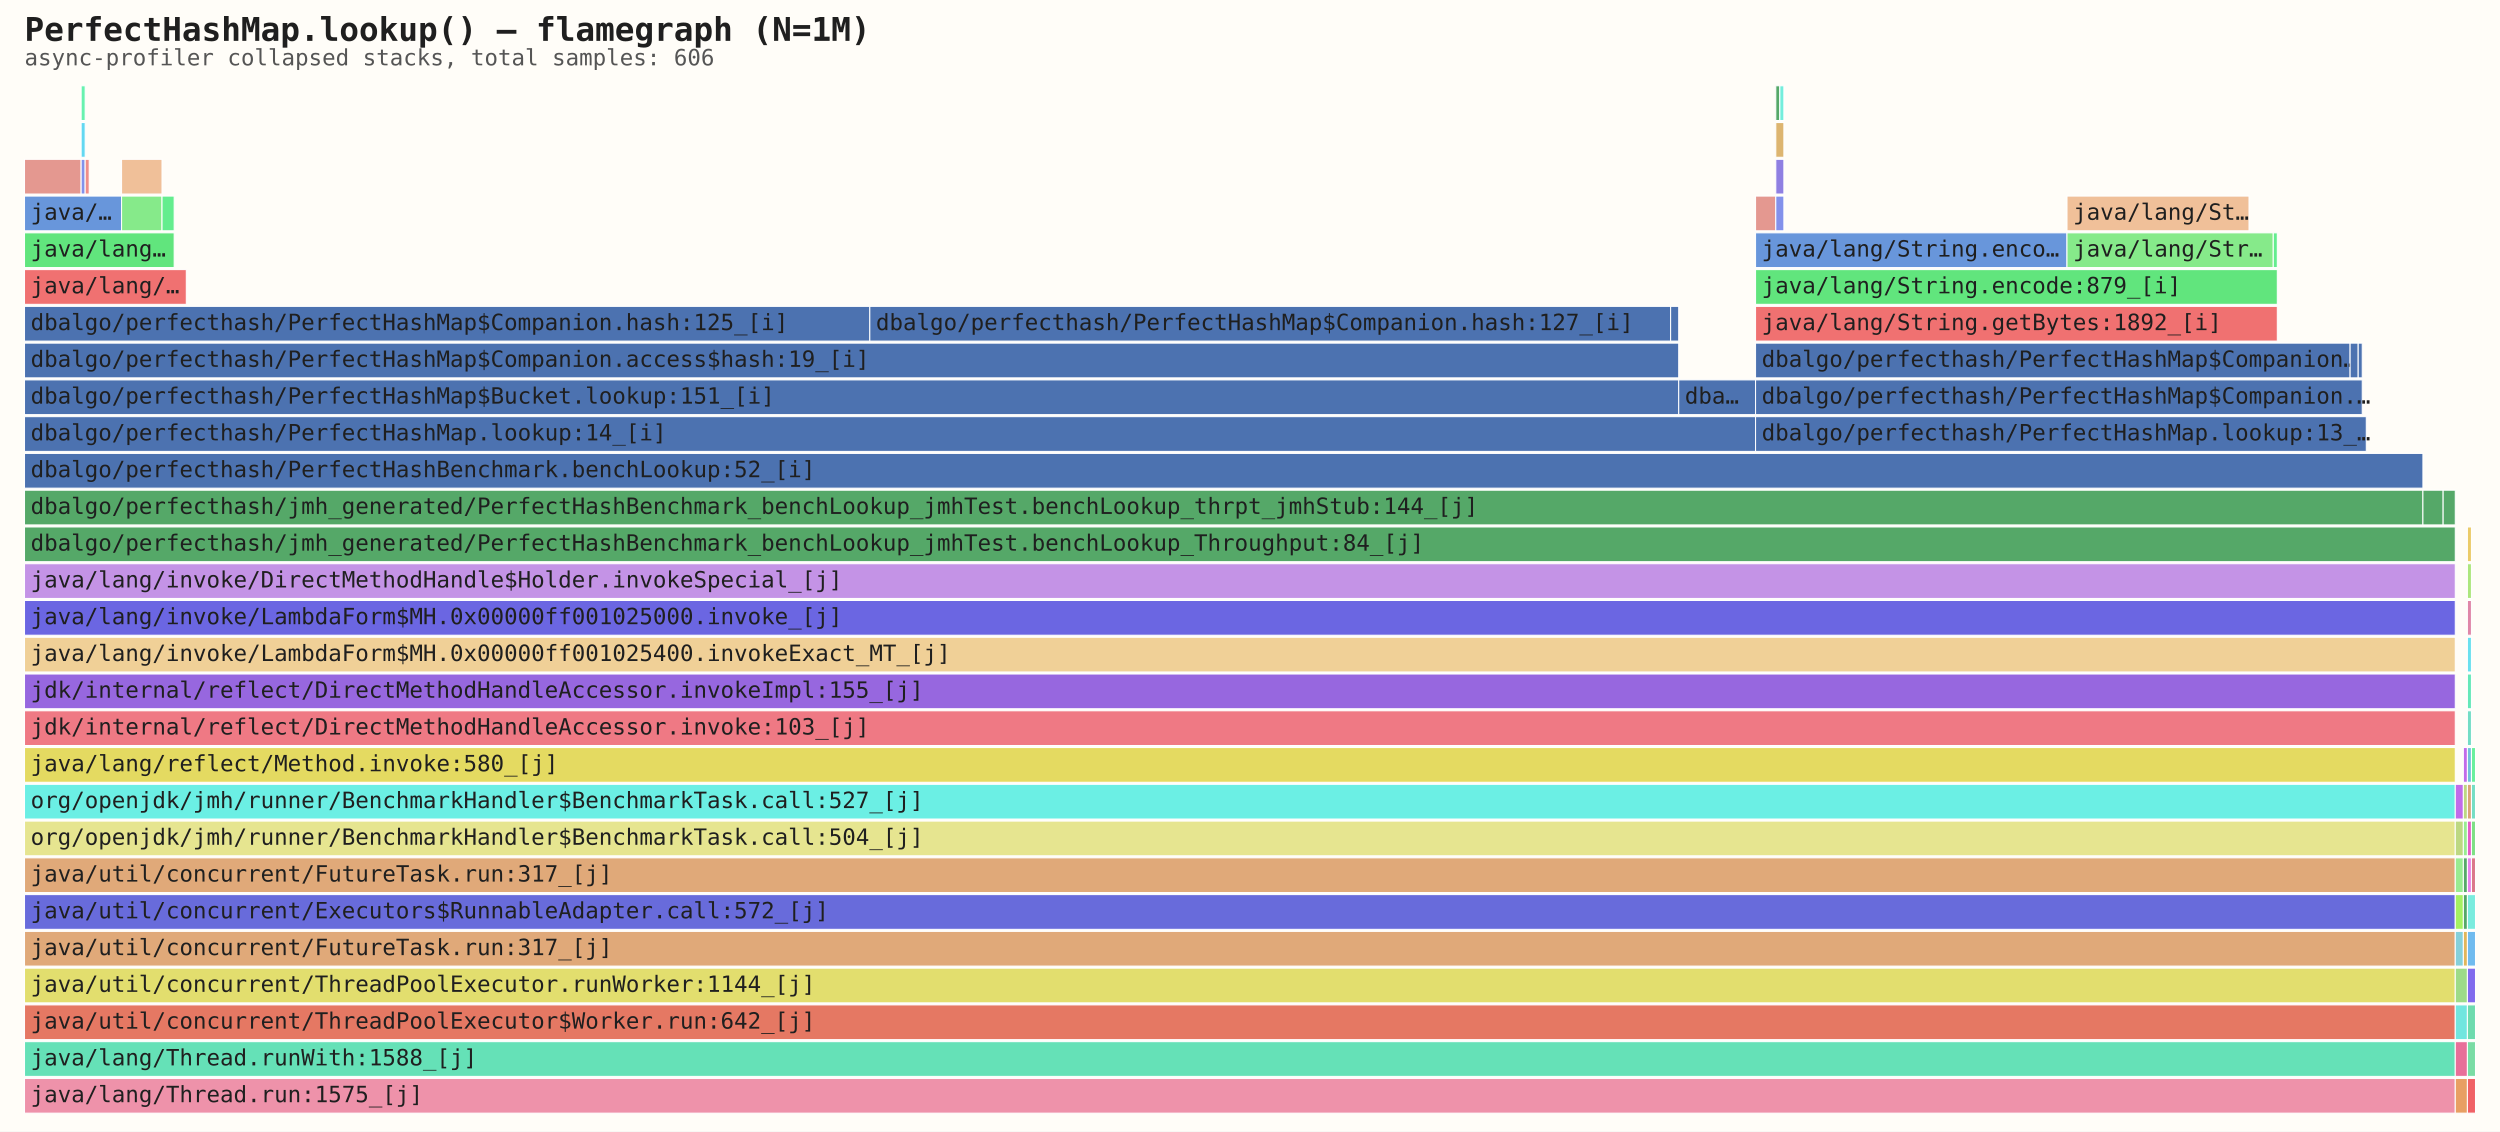
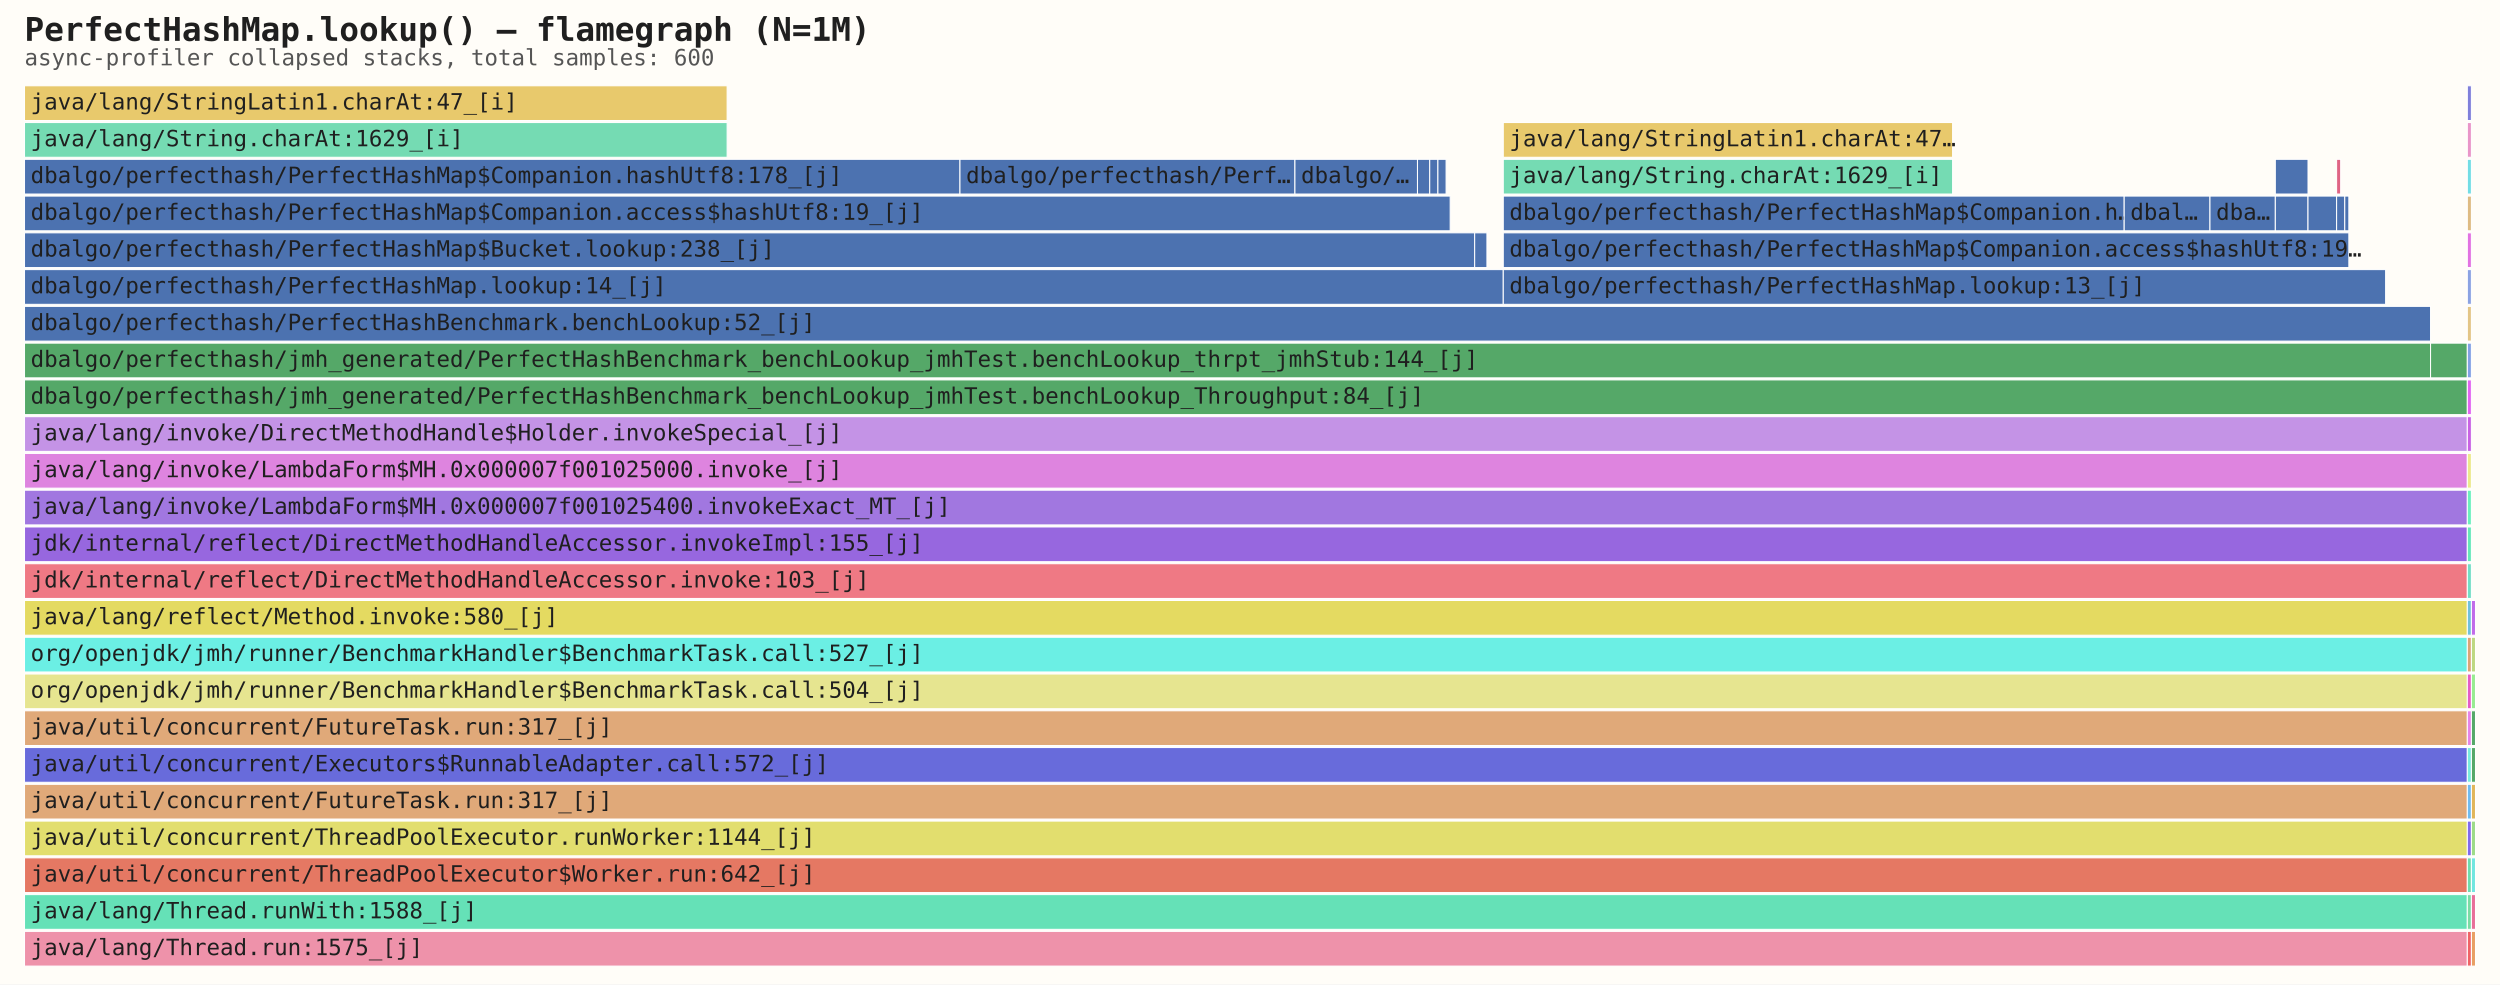
- <svg xmlns="http://www.w3.org/2000/svg" width="1224" height="554" viewBox="0 0 1224 554">
+ <svg xmlns="http://www.w3.org/2000/svg" width="1224" height="482" viewBox="0 0 1224 482">
  <style>text{font-family:Menlo,Consolas,monospace;fill:#1f1f1f}.title{font-size:16px;font-weight:700}.meta{font-size:11px;fill:#555}.frame{stroke:#ffffff;stroke-width:0.5}.label{font-size:11px;dominant-baseline:middle}</style>
  <rect width="100%" height="100%" fill="#fffdf8" />
  <text class="title" x="12" y="20">PerfectHashMap.lookup() — flamegraph (N=1M)</text>
-   <text class="meta" x="12" y="32">async-profiler collapsed stacks, total samples: 606</text>
-   <g>
-     <rect class="frame" x="12.00" y="528.00" width="1190.10" height="17" fill="#ee92aa" />
-     <text class="label" x="15.00" y="536.50">java/lang/Thread.run:1575_[j]</text>
-   </g>
-   <g>
-     <rect class="frame" x="12.00" y="510.00" width="1190.10" height="17" fill="#65e1b7" />
-     <text class="label" x="15.00" y="518.50">java/lang/Thread.runWith:1588_[j]</text>
-   </g>
-   <g>
-     <rect class="frame" x="12.00" y="492.00" width="1190.10" height="17" fill="#e57863" />
-     <text class="label" x="15.00" y="500.50">java/util/concurrent/ThreadPoolExecutor$Worker.run:642_[j]</text>
-   </g>
-   <g>
-     <rect class="frame" x="12.00" y="474.00" width="1190.10" height="17" fill="#e2de6e" />
-     <text class="label" x="15.00" y="482.50">java/util/concurrent/ThreadPoolExecutor.runWorker:1144_[j]</text>
-   </g>
-   <g>
-     <rect class="frame" x="12.00" y="456.00" width="1190.10" height="17" fill="#e0a979" />
-     <text class="label" x="15.00" y="464.50">java/util/concurrent/FutureTask.run:317_[j]</text>
-   </g>
-   <g>
-     <rect class="frame" x="12.00" y="438.00" width="1190.10" height="17" fill="#686bdb" />
-     <text class="label" x="15.00" y="446.50">java/util/concurrent/Executors$RunnableAdapter.call:572_[j]</text>
-   </g>
-   <g>
-     <rect class="frame" x="12.00" y="420.00" width="1190.10" height="17" fill="#e0a979" />
-     <text class="label" x="15.00" y="428.50">java/util/concurrent/FutureTask.run:317_[j]</text>
-   </g>
-   <g>
-     <rect class="frame" x="12.00" y="402.00" width="1190.10" height="17" fill="#e6e590" />
-     <text class="label" x="15.00" y="410.50">org/openjdk/jmh/runner/BenchmarkHandler$BenchmarkTask.call:504_[j]</text>
-   </g>
-   <g>
-     <rect class="frame" x="12.00" y="384.00" width="1190.10" height="17" fill="#6befe4" />
-     <text class="label" x="15.00" y="392.50">org/openjdk/jmh/runner/BenchmarkHandler$BenchmarkTask.call:527_[j]</text>
-   </g>
-   <g>
-     <rect class="frame" x="12.00" y="366.00" width="1190.10" height="17" fill="#e4da61" />
-     <text class="label" x="15.00" y="374.50">java/lang/reflect/Method.invoke:580_[j]</text>
-   </g>
-   <g>
-     <rect class="frame" x="12.00" y="348.00" width="1190.10" height="17" fill="#ef7984" />
-     <text class="label" x="15.00" y="356.50">jdk/internal/reflect/DirectMethodHandleAccessor.invoke:103_[j]</text>
-   </g>
-   <g>
-     <rect class="frame" x="12.00" y="330.00" width="1190.10" height="17" fill="#9767df" />
-     <text class="label" x="15.00" y="338.50">jdk/internal/reflect/DirectMethodHandleAccessor.invokeImpl:155_[j]</text>
-   </g>
-   <g>
-     <rect class="frame" x="12.00" y="312.00" width="1190.10" height="17" fill="#f0d097" />
-     <text class="label" x="15.00" y="320.50">java/lang/invoke/LambdaForm$MH.0x00000ff001025400.invokeExact_MT_[j]</text>
-   </g>
-   <g>
-     <rect class="frame" x="12.00" y="294.00" width="1190.10" height="17" fill="#6b66e2" />
-     <text class="label" x="15.00" y="302.50">java/lang/invoke/LambdaForm$MH.0x00000ff001025000.invoke_[j]</text>
-   </g>
-   <g>
-     <rect class="frame" x="12.00" y="276.00" width="1190.10" height="17" fill="#c493e6" />
-     <text class="label" x="15.00" y="284.50">java/lang/invoke/DirectMethodHandle$Holder.invokeSpecial_[j]</text>
-   </g>
-   <g>
-     <rect class="frame" x="12.00" y="258.00" width="1190.10" height="17" fill="#55a868" />
-     <text class="label" x="15.00" y="266.50">dbalgo/perfecthash/jmh_generated/PerfectHashBenchmark_benchLookup_jmhTest.benchLookup_Throughput:84_[j]</text>
-   </g>
-   <g>
-     <rect class="frame" x="12.00" y="240.00" width="1174.26" height="17" fill="#55a868" />
-     <text class="label" x="15.00" y="248.50">dbalgo/perfecthash/jmh_generated/PerfectHashBenchmark_benchLookup_jmhTest.benchLookup_thrpt_jmhStub:144_[j]</text>
-   </g>
-   <g>
-     <rect class="frame" x="12.00" y="222.00" width="1174.26" height="17" fill="#4c72b0" />
-     <text class="label" x="15.00" y="230.50">dbalgo/perfecthash/PerfectHashBenchmark.benchLookup:52_[i]</text>
-   </g>
-   <g>
-     <rect class="frame" x="12.00" y="204.00" width="847.52" height="17" fill="#4c72b0" />
-     <text class="label" x="15.00" y="212.50">dbalgo/perfecthash/PerfectHashMap.lookup:14_[i]</text>
-   </g>
-   <g>
-     <rect class="frame" x="12.00" y="186.00" width="809.90" height="17" fill="#4c72b0" />
-     <text class="label" x="15.00" y="194.50">dbalgo/perfecthash/PerfectHashMap$Bucket.lookup:151_[i]</text>
-   </g>
-   <g>
-     <rect class="frame" x="12.00" y="168.00" width="809.90" height="17" fill="#4c72b0" />
-     <text class="label" x="15.00" y="176.50">dbalgo/perfecthash/PerfectHashMap$Companion.access$hash:19_[i]</text>
-   </g>
-   <g>
-     <rect class="frame" x="12.00" y="150.00" width="413.86" height="17" fill="#4c72b0" />
-     <text class="label" x="15.00" y="158.50">dbalgo/perfecthash/PerfectHashMap$Companion.hash:125_[i]</text>
-   </g>
-   <g>
-     <rect class="frame" x="12.00" y="132.00" width="79.21" height="17" fill="#f07171" />
-     <text class="label" x="15.00" y="140.50">java/lang/…</text>
-   </g>
-   <g>
-     <rect class="frame" x="12.00" y="114.00" width="73.27" height="17" fill="#61e57d" />
-     <text class="label" x="15.00" y="122.50">java/lang…</text>
-   </g>
-   <g>
-     <rect class="frame" x="12.00" y="96.00" width="47.52" height="17" fill="#6896db" />
-     <text class="label" x="15.00" y="104.50">java/…</text>
-   </g>
-   <g>
-     <rect class="frame" x="12.00" y="78.00" width="27.72" height="17" fill="#e49890" />
-   </g>
-   <g>
-     <rect class="frame" x="39.72" y="78.00" width="1.98" height="17" fill="#8391eb" />
-   </g>
-   <g>
-     <rect class="frame" x="39.72" y="60.00" width="1.98" height="17" fill="#63d8f1" />
-   </g>
-   <g>
-     <rect class="frame" x="39.72" y="42.00" width="1.98" height="17" fill="#67f2af" />
-   </g>
-   <g>
-     <rect class="frame" x="41.70" y="78.00" width="1.98" height="17" fill="#f08d89" />
-   </g>
-   <g>
-     <rect class="frame" x="59.52" y="96.00" width="19.80" height="17" fill="#86ea8a" />
-   </g>
-   <g>
-     <rect class="frame" x="59.52" y="78.00" width="19.80" height="17" fill="#f0c099" />
-   </g>
-   <g>
-     <rect class="frame" x="79.33" y="96.00" width="5.94" height="17" fill="#64ed8e" />
-   </g>
-   <g>
-     <rect class="frame" x="425.86" y="150.00" width="392.08" height="17" fill="#4c72b0" />
-     <text class="label" x="428.86" y="158.50">dbalgo/perfecthash/PerfectHashMap$Companion.hash:127_[i]</text>
-   </g>
-   <g>
-     <rect class="frame" x="817.94" y="150.00" width="3.96" height="17" fill="#4c72b0" />
-   </g>
-   <g>
-     <rect class="frame" x="821.90" y="186.00" width="37.62" height="17" fill="#4c72b0" />
-     <text class="label" x="824.90" y="194.50">dba…</text>
-   </g>
-   <g>
-     <rect class="frame" x="859.52" y="204.00" width="299.01" height="17" fill="#4c72b0" />
-     <text class="label" x="862.52" y="212.50">dbalgo/perfecthash/PerfectHashMap.lookup:13_…</text>
-   </g>
-   <g>
-     <rect class="frame" x="859.52" y="186.00" width="297.03" height="17" fill="#4c72b0" />
-     <text class="label" x="862.52" y="194.50">dbalgo/perfecthash/PerfectHashMap$Companion.…</text>
-   </g>
-   <g>
-     <rect class="frame" x="859.52" y="168.00" width="291.09" height="17" fill="#4c72b0" />
-     <text class="label" x="862.52" y="176.50">dbalgo/perfecthash/PerfectHashMap$Companion…</text>
-   </g>
-   <g>
-     <rect class="frame" x="859.52" y="150.00" width="255.45" height="17" fill="#f07171" />
-     <text class="label" x="862.52" y="158.50">java/lang/String.getBytes:1892_[i]</text>
-   </g>
-   <g>
-     <rect class="frame" x="859.52" y="132.00" width="255.45" height="17" fill="#61e57d" />
-     <text class="label" x="862.52" y="140.50">java/lang/String.encode:879_[i]</text>
-   </g>
-   <g>
-     <rect class="frame" x="859.52" y="114.00" width="152.48" height="17" fill="#6896db" />
-     <text class="label" x="862.52" y="122.50">java/lang/String.enco…</text>
-   </g>
-   <g>
-     <rect class="frame" x="859.52" y="96.00" width="9.90" height="17" fill="#e49890" />
-   </g>
-   <g>
-     <rect class="frame" x="869.43" y="96.00" width="3.96" height="17" fill="#8391eb" />
-   </g>
-   <g>
-     <rect class="frame" x="869.43" y="78.00" width="3.96" height="17" fill="#8f7fe2" />
-   </g>
-   <g>
-     <rect class="frame" x="869.43" y="60.00" width="3.96" height="17" fill="#ddb570" />
-   </g>
-   <g>
-     <rect class="frame" x="869.43" y="42.00" width="1.98" height="17" fill="#55a868" />
-   </g>
-   <g>
-     <rect class="frame" x="871.41" y="42.00" width="1.98" height="17" fill="#74eedc" />
-   </g>
-   <g>
-     <rect class="frame" x="1012.00" y="114.00" width="100.99" height="17" fill="#86ea8a" />
-     <text class="label" x="1015.00" y="122.50">java/lang/Str…</text>
-   </g>
-   <g>
-     <rect class="frame" x="1012.00" y="96.00" width="89.11" height="17" fill="#f0c099" />
-     <text class="label" x="1015.00" y="104.50">java/lang/St…</text>
-   </g>
-   <g>
-     <rect class="frame" x="1112.99" y="114.00" width="1.98" height="17" fill="#64ed8e" />
-   </g>
-   <g>
-     <rect class="frame" x="1150.61" y="168.00" width="3.96" height="17" fill="#4c72b0" />
-   </g>
-   <g>
-     <rect class="frame" x="1154.57" y="168.00" width="1.98" height="17" fill="#4c72b0" />
-   </g>
-   <g>
-     <rect class="frame" x="1186.26" y="240.00" width="9.90" height="17" fill="#55a868" />
-   </g>
-   <g>
-     <rect class="frame" x="1196.16" y="240.00" width="5.94" height="17" fill="#55a868" />
-   </g>
-   <g>
-     <rect class="frame" x="1202.10" y="528.00" width="5.94" height="17" fill="#e89f63" />
-   </g>
-   <g>
-     <rect class="frame" x="1202.10" y="510.00" width="5.94" height="17" fill="#e86f99" />
-   </g>
-   <g>
-     <rect class="frame" x="1202.10" y="492.00" width="5.94" height="17" fill="#71e6df" />
-   </g>
-   <g>
-     <rect class="frame" x="1202.10" y="474.00" width="5.94" height="17" fill="#9ddb88" />
-   </g>
-   <g>
-     <rect class="frame" x="1202.10" y="456.00" width="3.96" height="17" fill="#85d0db" />
-   </g>
-   <g>
-     <rect class="frame" x="1202.10" y="438.00" width="3.96" height="17" fill="#a5f162" />
-   </g>
-   <g>
-     <rect class="frame" x="1202.10" y="420.00" width="3.96" height="17" fill="#98ec91" />
-   </g>
-   <g>
-     <rect class="frame" x="1202.10" y="402.00" width="3.96" height="17" fill="#bdd882" />
-   </g>
-   <g>
-     <rect class="frame" x="1202.10" y="384.00" width="3.96" height="17" fill="#c16be9" />
-   </g>
-   <g>
-     <rect class="frame" x="1206.06" y="456.00" width="1.98" height="17" fill="#e1b65a" />
-   </g>
-   <g>
-     <rect class="frame" x="1206.06" y="438.00" width="1.98" height="17" fill="#55a868" />
-   </g>
-   <g>
-     <rect class="frame" x="1206.06" y="420.00" width="1.98" height="17" fill="#55a868" />
-   </g>
-   <g>
-     <rect class="frame" x="1206.06" y="402.00" width="1.98" height="17" fill="#98ec91" />
-   </g>
-   <g>
-     <rect class="frame" x="1206.06" y="384.00" width="1.98" height="17" fill="#bdd882" />
-   </g>
-   <g>
-     <rect class="frame" x="1206.06" y="366.00" width="1.98" height="17" fill="#c16be9" />
-   </g>
-   <g>
-     <rect class="frame" x="1208.04" y="528.00" width="3.96" height="17" fill="#f06266" />
-   </g>
-   <g>
-     <rect class="frame" x="1208.04" y="510.00" width="3.96" height="17" fill="#7adca4" />
-   </g>
-   <g>
-     <rect class="frame" x="1208.04" y="492.00" width="3.96" height="17" fill="#6edbae" />
-   </g>
-   <g>
-     <rect class="frame" x="1208.04" y="474.00" width="3.96" height="17" fill="#816bed" />
-   </g>
-   <g>
-     <rect class="frame" x="1208.04" y="456.00" width="3.96" height="17" fill="#70bbef" />
-   </g>
-   <g>
-     <rect class="frame" x="1208.04" y="438.00" width="3.96" height="17" fill="#7aecde" />
-   </g>
-   <g>
-     <rect class="frame" x="1208.04" y="420.00" width="1.98" height="17" fill="#e683ea" />
-   </g>
-   <g>
-     <rect class="frame" x="1208.04" y="402.00" width="1.98" height="17" fill="#e55cc6" />
-   </g>
-   <g>
-     <rect class="frame" x="1208.04" y="384.00" width="1.98" height="17" fill="#dba477" />
-   </g>
-   <g>
-     <rect class="frame" x="1208.04" y="366.00" width="1.98" height="17" fill="#71c1db" />
-   </g>
-   <g>
-     <rect class="frame" x="1208.04" y="348.00" width="1.98" height="17" fill="#73ddc5" />
-   </g>
-   <g>
-     <rect class="frame" x="1208.04" y="330.00" width="1.98" height="17" fill="#65e8b8" />
-   </g>
-   <g>
-     <rect class="frame" x="1208.04" y="312.00" width="1.98" height="17" fill="#6ae0ee" />
-   </g>
-   <g>
-     <rect class="frame" x="1208.04" y="294.00" width="1.98" height="17" fill="#df86a8" />
-   </g>
-   <g>
-     <rect class="frame" x="1208.04" y="276.00" width="1.98" height="17" fill="#ace67d" />
-   </g>
-   <g>
-     <rect class="frame" x="1208.04" y="258.00" width="1.98" height="17" fill="#ebcb69" />
-   </g>
-   <g>
-     <rect class="frame" x="1210.02" y="420.00" width="1.98" height="17" fill="#db788a" />
-   </g>
-   <g>
-     <rect class="frame" x="1210.02" y="402.00" width="1.98" height="17" fill="#7ee085" />
-   </g>
-   <g>
-     <rect class="frame" x="1210.02" y="384.00" width="1.98" height="17" fill="#75dec4" />
-   </g>
-   <g>
-     <rect class="frame" x="1210.02" y="366.00" width="1.98" height="17" fill="#69f09c" />
+   <text class="meta" x="12" y="32">async-profiler collapsed stacks, total samples: 600</text>
+   <g>
+     <rect class="frame" x="12.00" y="456.00" width="1196.00" height="17" fill="#ee92aa" />
+     <text class="label" x="15.00" y="464.50">java/lang/Thread.run:1575_[j]</text>
+   </g>
+   <g>
+     <rect class="frame" x="12.00" y="438.00" width="1196.00" height="17" fill="#65e1b7" />
+     <text class="label" x="15.00" y="446.50">java/lang/Thread.runWith:1588_[j]</text>
+   </g>
+   <g>
+     <rect class="frame" x="12.00" y="420.00" width="1196.00" height="17" fill="#e57863" />
+     <text class="label" x="15.00" y="428.50">java/util/concurrent/ThreadPoolExecutor$Worker.run:642_[j]</text>
+   </g>
+   <g>
+     <rect class="frame" x="12.00" y="402.00" width="1196.00" height="17" fill="#e2de6e" />
+     <text class="label" x="15.00" y="410.50">java/util/concurrent/ThreadPoolExecutor.runWorker:1144_[j]</text>
+   </g>
+   <g>
+     <rect class="frame" x="12.00" y="384.00" width="1196.00" height="17" fill="#e0a979" />
+     <text class="label" x="15.00" y="392.50">java/util/concurrent/FutureTask.run:317_[j]</text>
+   </g>
+   <g>
+     <rect class="frame" x="12.00" y="366.00" width="1196.00" height="17" fill="#686bdb" />
+     <text class="label" x="15.00" y="374.50">java/util/concurrent/Executors$RunnableAdapter.call:572_[j]</text>
+   </g>
+   <g>
+     <rect class="frame" x="12.00" y="348.00" width="1196.00" height="17" fill="#e0a979" />
+     <text class="label" x="15.00" y="356.50">java/util/concurrent/FutureTask.run:317_[j]</text>
+   </g>
+   <g>
+     <rect class="frame" x="12.00" y="330.00" width="1196.00" height="17" fill="#e6e590" />
+     <text class="label" x="15.00" y="338.50">org/openjdk/jmh/runner/BenchmarkHandler$BenchmarkTask.call:504_[j]</text>
+   </g>
+   <g>
+     <rect class="frame" x="12.00" y="312.00" width="1196.00" height="17" fill="#6befe4" />
+     <text class="label" x="15.00" y="320.50">org/openjdk/jmh/runner/BenchmarkHandler$BenchmarkTask.call:527_[j]</text>
+   </g>
+   <g>
+     <rect class="frame" x="12.00" y="294.00" width="1196.00" height="17" fill="#e4da61" />
+     <text class="label" x="15.00" y="302.50">java/lang/reflect/Method.invoke:580_[j]</text>
+   </g>
+   <g>
+     <rect class="frame" x="12.00" y="276.00" width="1196.00" height="17" fill="#ef7984" />
+     <text class="label" x="15.00" y="284.50">jdk/internal/reflect/DirectMethodHandleAccessor.invoke:103_[j]</text>
+   </g>
+   <g>
+     <rect class="frame" x="12.00" y="258.00" width="1196.00" height="17" fill="#9767df" />
+     <text class="label" x="15.00" y="266.50">jdk/internal/reflect/DirectMethodHandleAccessor.invokeImpl:155_[j]</text>
+   </g>
+   <g>
+     <rect class="frame" x="12.00" y="240.00" width="1196.00" height="17" fill="#a177e0" />
+     <text class="label" x="15.00" y="248.50">java/lang/invoke/LambdaForm$MH.0x000007f001025400.invokeExact_MT_[j]</text>
+   </g>
+   <g>
+     <rect class="frame" x="12.00" y="222.00" width="1196.00" height="17" fill="#de84df" />
+     <text class="label" x="15.00" y="230.50">java/lang/invoke/LambdaForm$MH.0x000007f001025000.invoke_[j]</text>
+   </g>
+   <g>
+     <rect class="frame" x="12.00" y="204.00" width="1196.00" height="17" fill="#c493e6" />
+     <text class="label" x="15.00" y="212.50">java/lang/invoke/DirectMethodHandle$Holder.invokeSpecial_[j]</text>
+   </g>
+   <g>
+     <rect class="frame" x="12.00" y="186.00" width="1196.00" height="17" fill="#55a868" />
+     <text class="label" x="15.00" y="194.50">dbalgo/perfecthash/jmh_generated/PerfectHashBenchmark_benchLookup_jmhTest.benchLookup_Throughput:84_[j]</text>
+   </g>
+   <g>
+     <rect class="frame" x="12.00" y="168.00" width="1178.00" height="17" fill="#55a868" />
+     <text class="label" x="15.00" y="176.50">dbalgo/perfecthash/jmh_generated/PerfectHashBenchmark_benchLookup_jmhTest.benchLookup_thrpt_jmhStub:144_[j]</text>
+   </g>
+   <g>
+     <rect class="frame" x="12.00" y="150.00" width="1178.00" height="17" fill="#4c72b0" />
+     <text class="label" x="15.00" y="158.50">dbalgo/perfecthash/PerfectHashBenchmark.benchLookup:52_[j]</text>
+   </g>
+   <g>
+     <rect class="frame" x="12.00" y="132.00" width="724.00" height="17" fill="#4c72b0" />
+     <text class="label" x="15.00" y="140.50">dbalgo/perfecthash/PerfectHashMap.lookup:14_[j]</text>
+   </g>
+   <g>
+     <rect class="frame" x="12.00" y="114.00" width="710.00" height="17" fill="#4c72b0" />
+     <text class="label" x="15.00" y="122.50">dbalgo/perfecthash/PerfectHashMap$Bucket.lookup:238_[j]</text>
+   </g>
+   <g>
+     <rect class="frame" x="12.00" y="96.00" width="698.00" height="17" fill="#4c72b0" />
+     <text class="label" x="15.00" y="104.50">dbalgo/perfecthash/PerfectHashMap$Companion.access$hashUtf8:19_[j]</text>
+   </g>
+   <g>
+     <rect class="frame" x="12.00" y="78.00" width="458.00" height="17" fill="#4c72b0" />
+     <text class="label" x="15.00" y="86.50">dbalgo/perfecthash/PerfectHashMap$Companion.hashUtf8:178_[j]</text>
+   </g>
+   <g>
+     <rect class="frame" x="12.00" y="60.00" width="344.00" height="17" fill="#75dbb3" />
+     <text class="label" x="15.00" y="68.50">java/lang/String.charAt:1629_[i]</text>
+   </g>
+   <g>
+     <rect class="frame" x="12.00" y="42.00" width="344.00" height="17" fill="#e8c96c" />
+     <text class="label" x="15.00" y="50.50">java/lang/StringLatin1.charAt:47_[i]</text>
+   </g>
+   <g>
+     <rect class="frame" x="470.00" y="78.00" width="164.00" height="17" fill="#4c72b0" />
+     <text class="label" x="473.00" y="86.50">dbalgo/perfecthash/Perf…</text>
+   </g>
+   <g>
+     <rect class="frame" x="634.00" y="78.00" width="60.00" height="17" fill="#4c72b0" />
+     <text class="label" x="637.00" y="86.50">dbalgo/…</text>
+   </g>
+   <g>
+     <rect class="frame" x="694.00" y="78.00" width="6.00" height="17" fill="#4c72b0" />
+   </g>
+   <g>
+     <rect class="frame" x="700.00" y="78.00" width="4.00" height="17" fill="#4c72b0" />
+   </g>
+   <g>
+     <rect class="frame" x="704.00" y="78.00" width="4.00" height="17" fill="#4c72b0" />
+   </g>
+   <g>
+     <rect class="frame" x="722.00" y="114.00" width="6.00" height="17" fill="#4c72b0" />
+   </g>
+   <g>
+     <rect class="frame" x="736.00" y="132.00" width="432.00" height="17" fill="#4c72b0" />
+     <text class="label" x="739.00" y="140.50">dbalgo/perfecthash/PerfectHashMap.lookup:13_[j]</text>
+   </g>
+   <g>
+     <rect class="frame" x="736.00" y="114.00" width="414.00" height="17" fill="#4c72b0" />
+     <text class="label" x="739.00" y="122.50">dbalgo/perfecthash/PerfectHashMap$Companion.access$hashUtf8:19…</text>
+   </g>
+   <g>
+     <rect class="frame" x="736.00" y="96.00" width="304.00" height="17" fill="#4c72b0" />
+     <text class="label" x="739.00" y="104.50">dbalgo/perfecthash/PerfectHashMap$Companion.h…</text>
+   </g>
+   <g>
+     <rect class="frame" x="736.00" y="78.00" width="220.00" height="17" fill="#75dbb3" />
+     <text class="label" x="739.00" y="86.50">java/lang/String.charAt:1629_[i]</text>
+   </g>
+   <g>
+     <rect class="frame" x="736.00" y="60.00" width="220.00" height="17" fill="#e8c96c" />
+     <text class="label" x="739.00" y="68.50">java/lang/StringLatin1.charAt:47…</text>
+   </g>
+   <g>
+     <rect class="frame" x="1040.00" y="96.00" width="42.00" height="17" fill="#4c72b0" />
+     <text class="label" x="1043.00" y="104.50">dbal…</text>
+   </g>
+   <g>
+     <rect class="frame" x="1082.00" y="96.00" width="32.00" height="17" fill="#4c72b0" />
+     <text class="label" x="1085.00" y="104.50">dba…</text>
+   </g>
+   <g>
+     <rect class="frame" x="1114.00" y="96.00" width="16.00" height="17" fill="#4c72b0" />
+   </g>
+   <g>
+     <rect class="frame" x="1114.00" y="78.00" width="16.00" height="17" fill="#4c72b0" />
+   </g>
+   <g>
+     <rect class="frame" x="1130.00" y="96.00" width="14.00" height="17" fill="#4c72b0" />
+   </g>
+   <g>
+     <rect class="frame" x="1144.00" y="96.00" width="4.00" height="17" fill="#4c72b0" />
+   </g>
+   <g>
+     <rect class="frame" x="1144.00" y="78.00" width="2.00" height="17" fill="#df6484" />
+   </g>
+   <g>
+     <rect class="frame" x="1148.00" y="96.00" width="2.00" height="17" fill="#4c72b0" />
+   </g>
+   <g>
+     <rect class="frame" x="1190.00" y="168.00" width="18.00" height="17" fill="#55a868" />
+   </g>
+   <g>
+     <rect class="frame" x="1208.00" y="456.00" width="2.00" height="17" fill="#f06266" />
+   </g>
+   <g>
+     <rect class="frame" x="1208.00" y="438.00" width="2.00" height="17" fill="#7adca4" />
+   </g>
+   <g>
+     <rect class="frame" x="1208.00" y="420.00" width="2.00" height="17" fill="#6edbae" />
+   </g>
+   <g>
+     <rect class="frame" x="1208.00" y="402.00" width="2.00" height="17" fill="#816bed" />
+   </g>
+   <g>
+     <rect class="frame" x="1208.00" y="384.00" width="2.00" height="17" fill="#70bbef" />
+   </g>
+   <g>
+     <rect class="frame" x="1208.00" y="366.00" width="2.00" height="17" fill="#7aecde" />
+   </g>
+   <g>
+     <rect class="frame" x="1208.00" y="348.00" width="2.00" height="17" fill="#e683ea" />
+   </g>
+   <g>
+     <rect class="frame" x="1208.00" y="330.00" width="2.00" height="17" fill="#e55cc6" />
+   </g>
+   <g>
+     <rect class="frame" x="1208.00" y="312.00" width="2.00" height="17" fill="#dba477" />
+   </g>
+   <g>
+     <rect class="frame" x="1208.00" y="294.00" width="2.00" height="17" fill="#71c1db" />
+   </g>
+   <g>
+     <rect class="frame" x="1208.00" y="276.00" width="2.00" height="17" fill="#73ddc5" />
+   </g>
+   <g>
+     <rect class="frame" x="1208.00" y="258.00" width="2.00" height="17" fill="#65e8b8" />
+   </g>
+   <g>
+     <rect class="frame" x="1208.00" y="240.00" width="2.00" height="17" fill="#6cf1bd" />
+   </g>
+   <g>
+     <rect class="frame" x="1208.00" y="222.00" width="2.00" height="17" fill="#ece98c" />
+   </g>
+   <g>
+     <rect class="frame" x="1208.00" y="204.00" width="2.00" height="17" fill="#c962e3" />
+   </g>
+   <g>
+     <rect class="frame" x="1208.00" y="186.00" width="2.00" height="17" fill="#e263f1" />
+   </g>
+   <g>
+     <rect class="frame" x="1208.00" y="168.00" width="2.00" height="17" fill="#83a1e4" />
+   </g>
+   <g>
+     <rect class="frame" x="1208.00" y="150.00" width="2.00" height="17" fill="#e3c586" />
+   </g>
+   <g>
+     <rect class="frame" x="1208.00" y="132.00" width="2.00" height="17" fill="#8ba2e2" />
+   </g>
+   <g>
+     <rect class="frame" x="1208.00" y="114.00" width="2.00" height="17" fill="#e272e1" />
+   </g>
+   <g>
+     <rect class="frame" x="1208.00" y="96.00" width="2.00" height="17" fill="#debb83" />
+   </g>
+   <g>
+     <rect class="frame" x="1208.00" y="78.00" width="2.00" height="17" fill="#73dde4" />
+   </g>
+   <g>
+     <rect class="frame" x="1208.00" y="60.00" width="2.00" height="17" fill="#e995c8" />
+   </g>
+   <g>
+     <rect class="frame" x="1208.00" y="42.00" width="2.00" height="17" fill="#7f7fda" />
+   </g>
+   <g>
+     <rect class="frame" x="1210.00" y="456.00" width="2.00" height="17" fill="#e89f63" />
+   </g>
+   <g>
+     <rect class="frame" x="1210.00" y="438.00" width="2.00" height="17" fill="#e86f99" />
+   </g>
+   <g>
+     <rect class="frame" x="1210.00" y="420.00" width="2.00" height="17" fill="#71e6df" />
+   </g>
+   <g>
+     <rect class="frame" x="1210.00" y="402.00" width="2.00" height="17" fill="#9ddb88" />
+   </g>
+   <g>
+     <rect class="frame" x="1210.00" y="384.00" width="2.00" height="17" fill="#e1b65a" />
+   </g>
+   <g>
+     <rect class="frame" x="1210.00" y="366.00" width="2.00" height="17" fill="#55a868" />
+   </g>
+   <g>
+     <rect class="frame" x="1210.00" y="348.00" width="2.00" height="17" fill="#55a868" />
+   </g>
+   <g>
+     <rect class="frame" x="1210.00" y="330.00" width="2.00" height="17" fill="#98ec91" />
+   </g>
+   <g>
+     <rect class="frame" x="1210.00" y="312.00" width="2.00" height="17" fill="#bdd882" />
+   </g>
+   <g>
+     <rect class="frame" x="1210.00" y="294.00" width="2.00" height="17" fill="#c16be9" />
  </g>
</svg>
